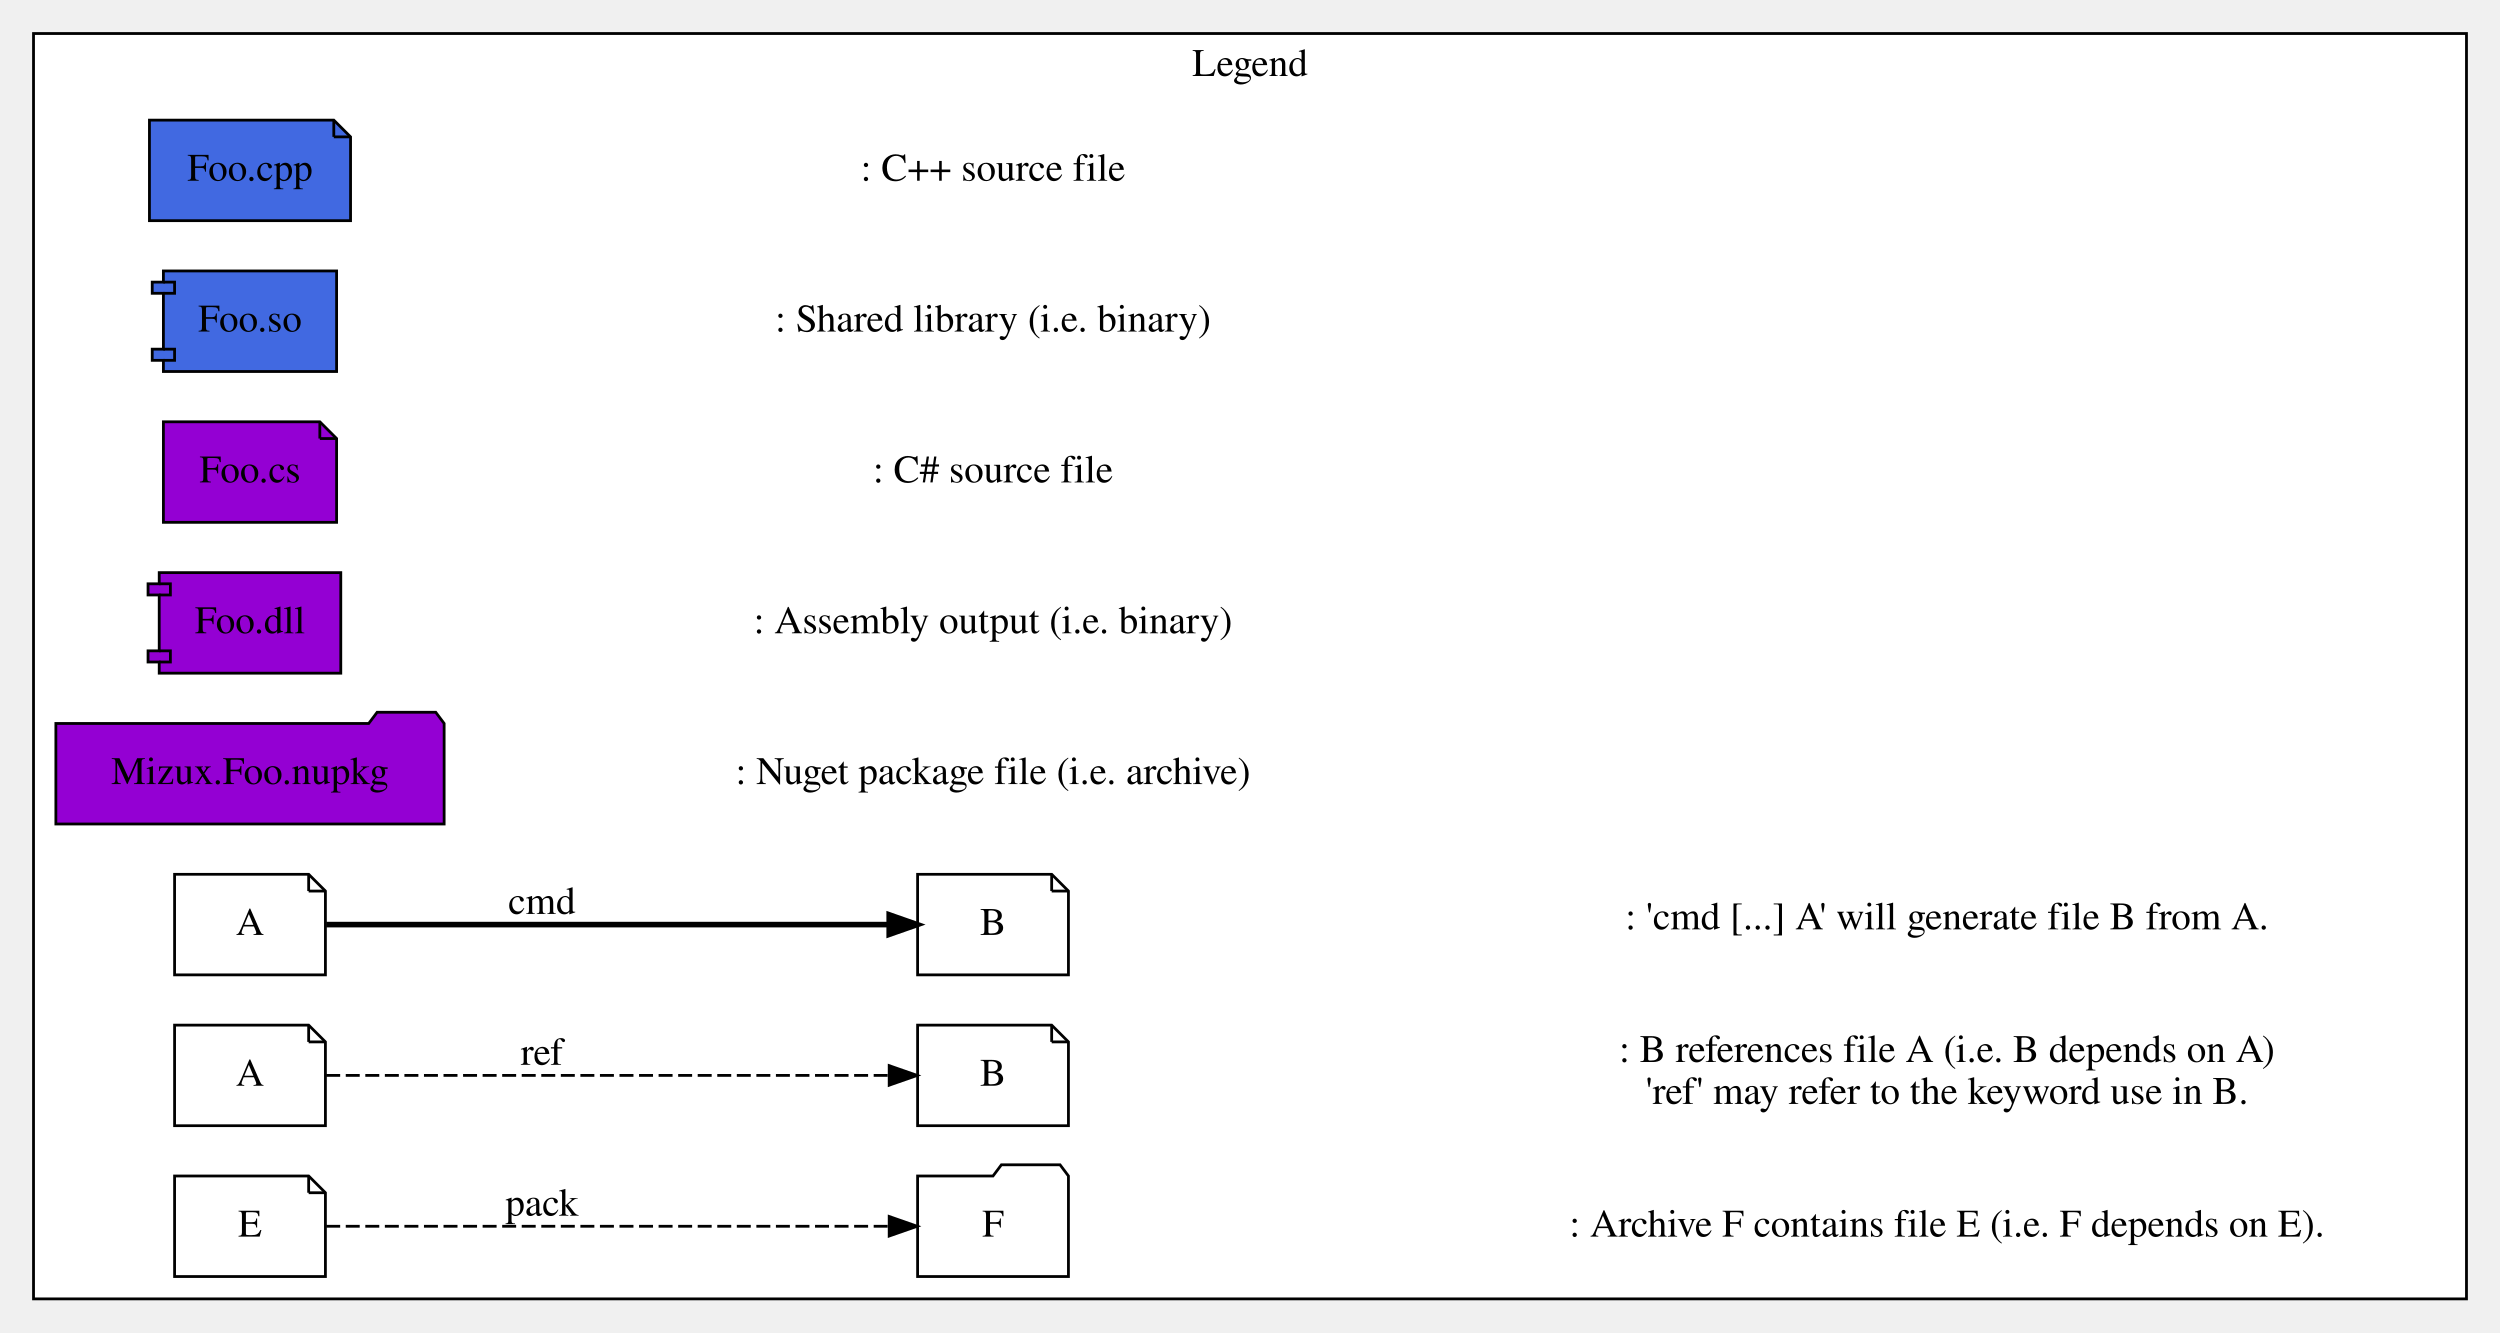
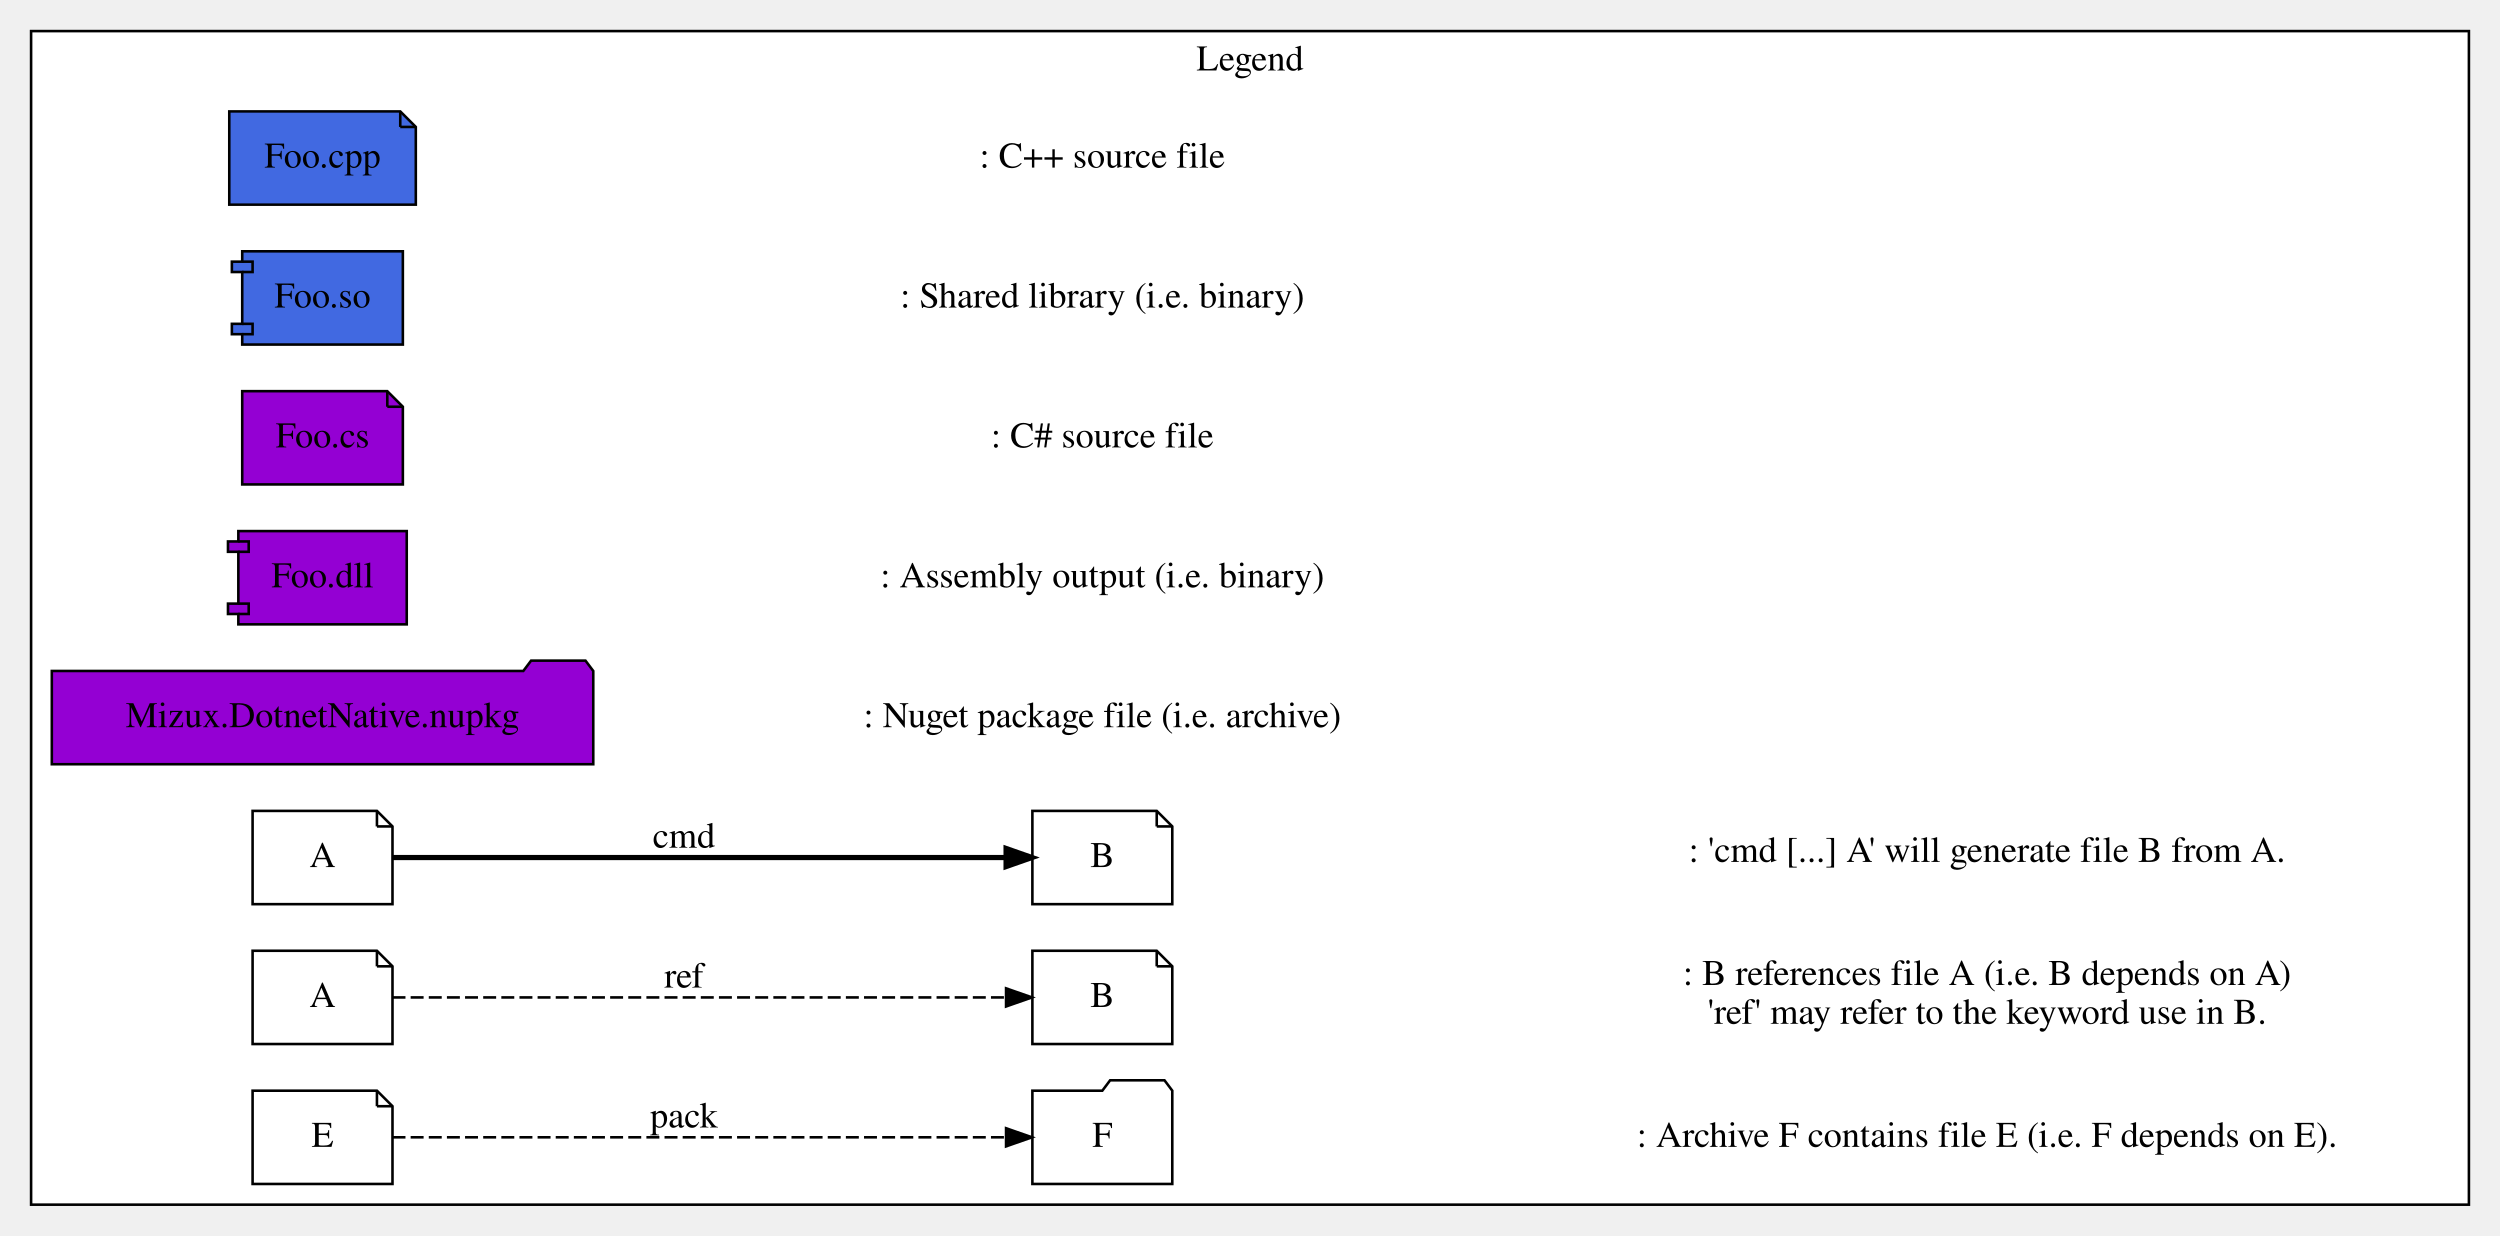
- <svg xmlns="http://www.w3.org/2000/svg" width="895pt" height="477pt" viewBox="0.00 0.00 895.00 477.00">
+ <svg xmlns="http://www.w3.org/2000/svg" width="965pt" height="477pt" viewBox="0.00 0.00 965.00 477.00">
  <g id="graph0" class="graph" transform="scale(1 1) rotate(0) translate(4 473)">
-     <polygon fill="transparent" stroke="transparent" points="-4,4 -4,-473 891,-473 891,4 -4,4" />
+     <polygon fill="transparent" stroke="transparent" points="-4,4 -4,-473 961,-473 961,4 -4,4" />
    <g id="clust1" class="cluster">
-       <polygon fill="white" stroke="black" points="8,-8 8,-461 879,-461 879,-8 8,-8" />
-       <text text-anchor="middle" x="443.5" y="-445.8" font-family="Times,serif" font-size="14.00">Legend</text>
+       <polygon fill="white" stroke="black" points="8,-8 8,-461 949,-461 949,-8 8,-8" />
+       <text text-anchor="middle" x="478.5" y="-445.8" font-family="Times,serif" font-size="14.00">Legend</text>
    </g>
    <g id="node1" class="node">
-       <polygon fill="royalblue" stroke="black" points="115.5,-430 49.5,-430 49.5,-394 121.5,-394 121.5,-424 115.5,-430" />
-       <polyline fill="none" stroke="black" points="115.5,-430 115.5,-424 " />
-       <polyline fill="none" stroke="black" points="121.5,-424 115.5,-424 " />
-       <text text-anchor="middle" x="85.5" y="-408.3" font-family="Times,serif" font-size="14.00">Foo.cpp</text>
+       <polygon fill="royalblue" stroke="black" points="150.5,-430 84.5,-430 84.5,-394 156.5,-394 156.5,-424 150.5,-430" />
+       <polyline fill="none" stroke="black" points="150.5,-430 150.5,-424 " />
+       <polyline fill="none" stroke="black" points="156.5,-424 150.5,-424 " />
+       <text text-anchor="middle" x="120.5" y="-408.3" font-family="Times,serif" font-size="14.00">Foo.cpp</text>
    </g>
    <g id="node2" class="node">
-       <polygon fill="transparent" stroke="transparent" points="420.5,-430 282.5,-430 282.5,-394 420.5,-394 420.5,-430" />
-       <text text-anchor="middle" x="351.5" y="-408.3" font-family="Times,serif" font-size="14.00">: C++ source file</text>
+       <polygon fill="transparent" stroke="transparent" points="490.5,-430 352.5,-430 352.5,-394 490.5,-394 490.5,-430" />
+       <text text-anchor="middle" x="421.5" y="-408.3" font-family="Times,serif" font-size="14.00">: C++ source file</text>
    </g>
    <g id="edge1" class="edge">
</g>
    <g id="node3" class="node">
-       <polygon fill="royalblue" stroke="black" points="116.5,-376 54.5,-376 54.5,-372 50.5,-372 50.5,-368 54.5,-368 54.5,-348 50.5,-348 50.5,-344 54.5,-344 54.5,-340 116.5,-340 116.5,-376" />
-       <polyline fill="none" stroke="black" points="54.5,-372 58.5,-372 58.5,-368 54.5,-368 " />
-       <polyline fill="none" stroke="black" points="54.5,-348 58.5,-348 58.5,-344 54.5,-344 " />
-       <text text-anchor="middle" x="85.5" y="-354.3" font-family="Times,serif" font-size="14.00">Foo.so</text>
+       <polygon fill="royalblue" stroke="black" points="151.5,-376 89.5,-376 89.5,-372 85.5,-372 85.5,-368 89.5,-368 89.5,-348 85.5,-348 85.5,-344 89.5,-344 89.5,-340 151.5,-340 151.5,-376" />
+       <polyline fill="none" stroke="black" points="89.5,-372 93.5,-372 93.5,-368 89.5,-368 " />
+       <polyline fill="none" stroke="black" points="89.5,-348 93.5,-348 93.5,-344 89.5,-344 " />
+       <text text-anchor="middle" x="120.5" y="-354.3" font-family="Times,serif" font-size="14.00">Foo.so</text>
    </g>
    <g id="node4" class="node">
-       <polygon fill="transparent" stroke="transparent" points="459.5,-376 243.5,-376 243.5,-340 459.5,-340 459.5,-376" />
-       <text text-anchor="middle" x="351.5" y="-354.3" font-family="Times,serif" font-size="14.00">: Shared library (i.e. binary)</text>
+       <polygon fill="transparent" stroke="transparent" points="529.5,-376 313.5,-376 313.5,-340 529.5,-340 529.5,-376" />
+       <text text-anchor="middle" x="421.5" y="-354.3" font-family="Times,serif" font-size="14.00">: Shared library (i.e. binary)</text>
    </g>
    <g id="edge2" class="edge">
</g>
    <g id="node5" class="node">
-       <polygon fill="darkviolet" stroke="black" points="110.5,-322 54.5,-322 54.5,-286 116.5,-286 116.5,-316 110.5,-322" />
-       <polyline fill="none" stroke="black" points="110.5,-322 110.5,-316 " />
-       <polyline fill="none" stroke="black" points="116.5,-316 110.5,-316 " />
-       <text text-anchor="middle" x="85.5" y="-300.3" font-family="Times,serif" font-size="14.00">Foo.cs</text>
+       <polygon fill="darkviolet" stroke="black" points="145.5,-322 89.5,-322 89.5,-286 151.5,-286 151.5,-316 145.5,-322" />
+       <polyline fill="none" stroke="black" points="145.5,-322 145.5,-316 " />
+       <polyline fill="none" stroke="black" points="151.5,-316 145.5,-316 " />
+       <text text-anchor="middle" x="120.5" y="-300.3" font-family="Times,serif" font-size="14.00">Foo.cs</text>
    </g>
    <g id="node6" class="node">
-       <polygon fill="transparent" stroke="transparent" points="414.5,-322 288.5,-322 288.5,-286 414.5,-286 414.5,-322" />
-       <text text-anchor="middle" x="351.5" y="-300.3" font-family="Times,serif" font-size="14.00">: C# source file</text>
+       <polygon fill="transparent" stroke="transparent" points="484.5,-322 358.5,-322 358.5,-286 484.5,-286 484.5,-322" />
+       <text text-anchor="middle" x="421.5" y="-300.3" font-family="Times,serif" font-size="14.00">: C# source file</text>
    </g>
    <g id="edge3" class="edge">
</g>
    <g id="node7" class="node">
-       <polygon fill="darkviolet" stroke="black" points="118,-268 53,-268 53,-264 49,-264 49,-260 53,-260 53,-240 49,-240 49,-236 53,-236 53,-232 118,-232 118,-268" />
-       <polyline fill="none" stroke="black" points="53,-264 57,-264 57,-260 53,-260 " />
-       <polyline fill="none" stroke="black" points="53,-240 57,-240 57,-236 53,-236 " />
-       <text text-anchor="middle" x="85.5" y="-246.3" font-family="Times,serif" font-size="14.00">Foo.dll</text>
+       <polygon fill="darkviolet" stroke="black" points="153,-268 88,-268 88,-264 84,-264 84,-260 88,-260 88,-240 84,-240 84,-236 88,-236 88,-232 153,-232 153,-268" />
+       <polyline fill="none" stroke="black" points="88,-264 92,-264 92,-260 88,-260 " />
+       <polyline fill="none" stroke="black" points="88,-240 92,-240 92,-236 88,-236 " />
+       <text text-anchor="middle" x="120.5" y="-246.3" font-family="Times,serif" font-size="14.00">Foo.dll</text>
    </g>
    <g id="node8" class="node">
-       <polygon fill="transparent" stroke="transparent" points="468,-268 235,-268 235,-232 468,-232 468,-268" />
-       <text text-anchor="middle" x="351.5" y="-246.3" font-family="Times,serif" font-size="14.00">: Assembly output (i.e. binary)</text>
+       <polygon fill="transparent" stroke="transparent" points="538,-268 305,-268 305,-232 538,-232 538,-268" />
+       <text text-anchor="middle" x="421.5" y="-246.3" font-family="Times,serif" font-size="14.00">: Assembly output (i.e. binary)</text>
    </g>
    <g id="edge4" class="edge">
</g>
    <g id="node9" class="node">
-       <polygon fill="darkviolet" stroke="black" points="155,-214 152,-218 131,-218 128,-214 16,-214 16,-178 155,-178 155,-214" />
-       <text text-anchor="middle" x="85.5" y="-192.3" font-family="Times,serif" font-size="14.00">Mizux.Foo.nupkg</text>
+       <polygon fill="darkviolet" stroke="black" points="225,-214 222,-218 201,-218 198,-214 16,-214 16,-178 225,-178 225,-214" />
+       <text text-anchor="middle" x="120.5" y="-192.3" font-family="Times,serif" font-size="14.00">Mizux.DotnetNative.nupkg</text>
    </g>
    <g id="node10" class="node">
-       <polygon fill="transparent" stroke="transparent" points="478,-214 225,-214 225,-178 478,-178 478,-214" />
-       <text text-anchor="middle" x="351.5" y="-192.3" font-family="Times,serif" font-size="14.00">: Nuget package file (i.e. archive)</text>
+       <polygon fill="transparent" stroke="transparent" points="548,-214 295,-214 295,-178 548,-178 548,-214" />
+       <text text-anchor="middle" x="421.5" y="-192.3" font-family="Times,serif" font-size="14.00">: Nuget package file (i.e. archive)</text>
    </g>
    <g id="edge5" class="edge">
</g>
    <g id="node11" class="node">
-       <polygon fill="white" stroke="black" points="106.5,-160 58.5,-160 58.5,-124 112.5,-124 112.5,-154 106.5,-160" />
-       <polyline fill="none" stroke="black" points="106.5,-160 106.5,-154 " />
-       <polyline fill="none" stroke="black" points="112.5,-154 106.5,-154 " />
-       <text text-anchor="middle" x="85.5" y="-138.3" font-family="Times,serif" font-size="14.00">A</text>
+       <polygon fill="white" stroke="black" points="141.5,-160 93.5,-160 93.5,-124 147.5,-124 147.5,-154 141.5,-160" />
+       <polyline fill="none" stroke="black" points="141.5,-160 141.5,-154 " />
+       <polyline fill="none" stroke="black" points="147.5,-154 141.5,-154 " />
+       <text text-anchor="middle" x="120.5" y="-138.3" font-family="Times,serif" font-size="14.00">A</text>
    </g>
    <g id="node12" class="node">
-       <polygon fill="white" stroke="black" points="372.5,-160 324.5,-160 324.5,-124 378.5,-124 378.5,-154 372.5,-160" />
-       <polyline fill="none" stroke="black" points="372.5,-160 372.5,-154 " />
-       <polyline fill="none" stroke="black" points="378.5,-154 372.5,-154 " />
-       <text text-anchor="middle" x="351.5" y="-138.3" font-family="Times,serif" font-size="14.00">B</text>
+       <polygon fill="white" stroke="black" points="442.5,-160 394.5,-160 394.5,-124 448.5,-124 448.5,-154 442.5,-160" />
+       <polyline fill="none" stroke="black" points="442.5,-160 442.5,-154 " />
+       <polyline fill="none" stroke="black" points="448.5,-154 442.5,-154 " />
+       <text text-anchor="middle" x="421.5" y="-138.3" font-family="Times,serif" font-size="14.00">B</text>
    </g>
    <g id="edge6" class="edge">
-       <path fill="none" stroke="black" stroke-width="2" d="M112.78,-142C160.22,-142 260.24,-142 314.18,-142" />
-       <polygon fill="black" stroke="black" stroke-width="2" points="314.33,-145.5 324.33,-142 314.33,-138.5 314.33,-145.5" />
-       <text text-anchor="middle" x="190" y="-145.8" font-family="Times,serif" font-size="14.00">cmd</text>
+       <path fill="none" stroke="black" stroke-width="2" d="M147.51,-142C200.86,-142 322.76,-142 383.99,-142" />
+       <polygon fill="black" stroke="black" stroke-width="2" points="384.34,-145.5 394.34,-142 384.34,-138.5 384.34,-145.5" />
+       <text text-anchor="middle" x="260" y="-145.8" font-family="Times,serif" font-size="14.00">cmd</text>
    </g>
    <g id="node13" class="node">
-       <polygon fill="transparent" stroke="transparent" points="844,-162 542,-162 542,-126 844,-126 844,-162" />
-       <text text-anchor="middle" x="693" y="-140.3" font-family="Times,serif" font-size="14.00">: 'cmd [...] A' will generate file B from A.</text>
+       <polygon fill="transparent" stroke="transparent" points="914,-162 612,-162 612,-126 914,-126 914,-162" />
+       <text text-anchor="middle" x="763" y="-140.3" font-family="Times,serif" font-size="14.00">: 'cmd [...] A' will generate file B from A.</text>
    </g>
    <g id="edge7" class="edge">
</g>
    <g id="node14" class="node">
-       <polygon fill="white" stroke="black" points="106.5,-106 58.5,-106 58.5,-70 112.5,-70 112.5,-100 106.5,-106" />
-       <polyline fill="none" stroke="black" points="106.5,-106 106.5,-100 " />
-       <polyline fill="none" stroke="black" points="112.5,-100 106.5,-100 " />
-       <text text-anchor="middle" x="85.5" y="-84.3" font-family="Times,serif" font-size="14.00">A</text>
+       <polygon fill="white" stroke="black" points="141.5,-106 93.5,-106 93.5,-70 147.5,-70 147.5,-100 141.5,-106" />
+       <polyline fill="none" stroke="black" points="141.5,-106 141.5,-100 " />
+       <polyline fill="none" stroke="black" points="147.5,-100 141.5,-100 " />
+       <text text-anchor="middle" x="120.5" y="-84.3" font-family="Times,serif" font-size="14.00">A</text>
    </g>
    <g id="node15" class="node">
-       <polygon fill="white" stroke="black" points="372.5,-106 324.5,-106 324.5,-70 378.5,-70 378.5,-100 372.5,-106" />
-       <polyline fill="none" stroke="black" points="372.5,-106 372.5,-100 " />
-       <polyline fill="none" stroke="black" points="378.5,-100 372.5,-100 " />
-       <text text-anchor="middle" x="351.5" y="-84.3" font-family="Times,serif" font-size="14.00">B</text>
+       <polygon fill="white" stroke="black" points="442.5,-106 394.5,-106 394.5,-70 448.5,-70 448.5,-100 442.5,-106" />
+       <polyline fill="none" stroke="black" points="442.5,-106 442.5,-100 " />
+       <polyline fill="none" stroke="black" points="448.5,-100 442.5,-100 " />
+       <text text-anchor="middle" x="421.5" y="-84.3" font-family="Times,serif" font-size="14.00">B</text>
    </g>
    <g id="edge8" class="edge">
-       <path fill="none" stroke="black" stroke-dasharray="5,2" d="M112.78,-88C160.22,-88 260.24,-88 314.18,-88" />
-       <polygon fill="black" stroke="black" points="314.33,-91.5 324.33,-88 314.33,-84.5 314.33,-91.5" />
-       <text text-anchor="middle" x="190" y="-91.8" font-family="Times,serif" font-size="14.00">ref</text>
+       <path fill="none" stroke="black" stroke-dasharray="5,2" d="M147.51,-88C200.86,-88 322.76,-88 383.99,-88" />
+       <polygon fill="black" stroke="black" points="384.34,-91.5 394.34,-88 384.34,-84.5 384.34,-91.5" />
+       <text text-anchor="middle" x="260" y="-91.8" font-family="Times,serif" font-size="14.00">ref</text>
    </g>
    <g id="node16" class="node">
-       <polygon fill="transparent" stroke="transparent" points="847.5,-108 538.5,-108 538.5,-70 847.5,-70 847.5,-108" />
-       <text text-anchor="middle" x="693" y="-92.8" font-family="Times,serif" font-size="14.00">: B references file A (i.e. B depends on A)</text>
-       <text text-anchor="middle" x="693" y="-77.8" font-family="Times,serif" font-size="14.00">'ref' may refer to the keyword use in B.</text>
+       <polygon fill="transparent" stroke="transparent" points="917.5,-108 608.5,-108 608.5,-70 917.5,-70 917.5,-108" />
+       <text text-anchor="middle" x="763" y="-92.8" font-family="Times,serif" font-size="14.00">: B references file A (i.e. B depends on A)</text>
+       <text text-anchor="middle" x="763" y="-77.8" font-family="Times,serif" font-size="14.00">'ref' may refer to the keyword use in B.</text>
    </g>
    <g id="edge9" class="edge">
</g>
    <g id="node17" class="node">
-       <polygon fill="white" stroke="black" points="106.5,-52 58.5,-52 58.5,-16 112.5,-16 112.5,-46 106.5,-52" />
-       <polyline fill="none" stroke="black" points="106.5,-52 106.5,-46 " />
-       <polyline fill="none" stroke="black" points="112.5,-46 106.5,-46 " />
-       <text text-anchor="middle" x="85.5" y="-30.3" font-family="Times,serif" font-size="14.00">E</text>
+       <polygon fill="white" stroke="black" points="141.5,-52 93.5,-52 93.5,-16 147.5,-16 147.5,-46 141.5,-52" />
+       <polyline fill="none" stroke="black" points="141.5,-52 141.5,-46 " />
+       <polyline fill="none" stroke="black" points="147.5,-46 141.5,-46 " />
+       <text text-anchor="middle" x="120.5" y="-30.3" font-family="Times,serif" font-size="14.00">E</text>
    </g>
    <g id="node18" class="node">
-       <polygon fill="white" stroke="black" points="378.5,-52 375.5,-56 354.5,-56 351.5,-52 324.5,-52 324.5,-16 378.5,-16 378.5,-52" />
-       <text text-anchor="middle" x="351.5" y="-30.3" font-family="Times,serif" font-size="14.00">F</text>
+       <polygon fill="white" stroke="black" points="448.5,-52 445.5,-56 424.5,-56 421.5,-52 394.5,-52 394.5,-16 448.5,-16 448.5,-52" />
+       <text text-anchor="middle" x="421.5" y="-30.3" font-family="Times,serif" font-size="14.00">F</text>
    </g>
    <g id="edge10" class="edge">
-       <path fill="none" stroke="black" stroke-dasharray="5,2" d="M112.78,-34C160.22,-34 260.24,-34 314.18,-34" />
-       <polygon fill="black" stroke="black" points="314.33,-37.5 324.33,-34 314.33,-30.5 314.33,-37.5" />
-       <text text-anchor="middle" x="190" y="-37.8" font-family="Times,serif" font-size="14.00">pack</text>
+       <path fill="none" stroke="black" stroke-dasharray="5,2" d="M147.51,-34C200.86,-34 322.76,-34 383.99,-34" />
+       <polygon fill="black" stroke="black" points="384.34,-37.5 394.34,-34 384.34,-30.5 384.34,-37.5" />
+       <text text-anchor="middle" x="260" y="-37.8" font-family="Times,serif" font-size="14.00">pack</text>
    </g>
    <g id="node19" class="node">
-       <polygon fill="transparent" stroke="transparent" points="871,-52 515,-52 515,-16 871,-16 871,-52" />
-       <text text-anchor="middle" x="693" y="-30.3" font-family="Times,serif" font-size="14.00">: Archive F contains file E (i.e. F depends on E).</text>
+       <polygon fill="transparent" stroke="transparent" points="941,-52 585,-52 585,-16 941,-16 941,-52" />
+       <text text-anchor="middle" x="763" y="-30.3" font-family="Times,serif" font-size="14.00">: Archive F contains file E (i.e. F depends on E).</text>
    </g>
    <g id="edge11" class="edge">
</g>
  </g>
</svg>
